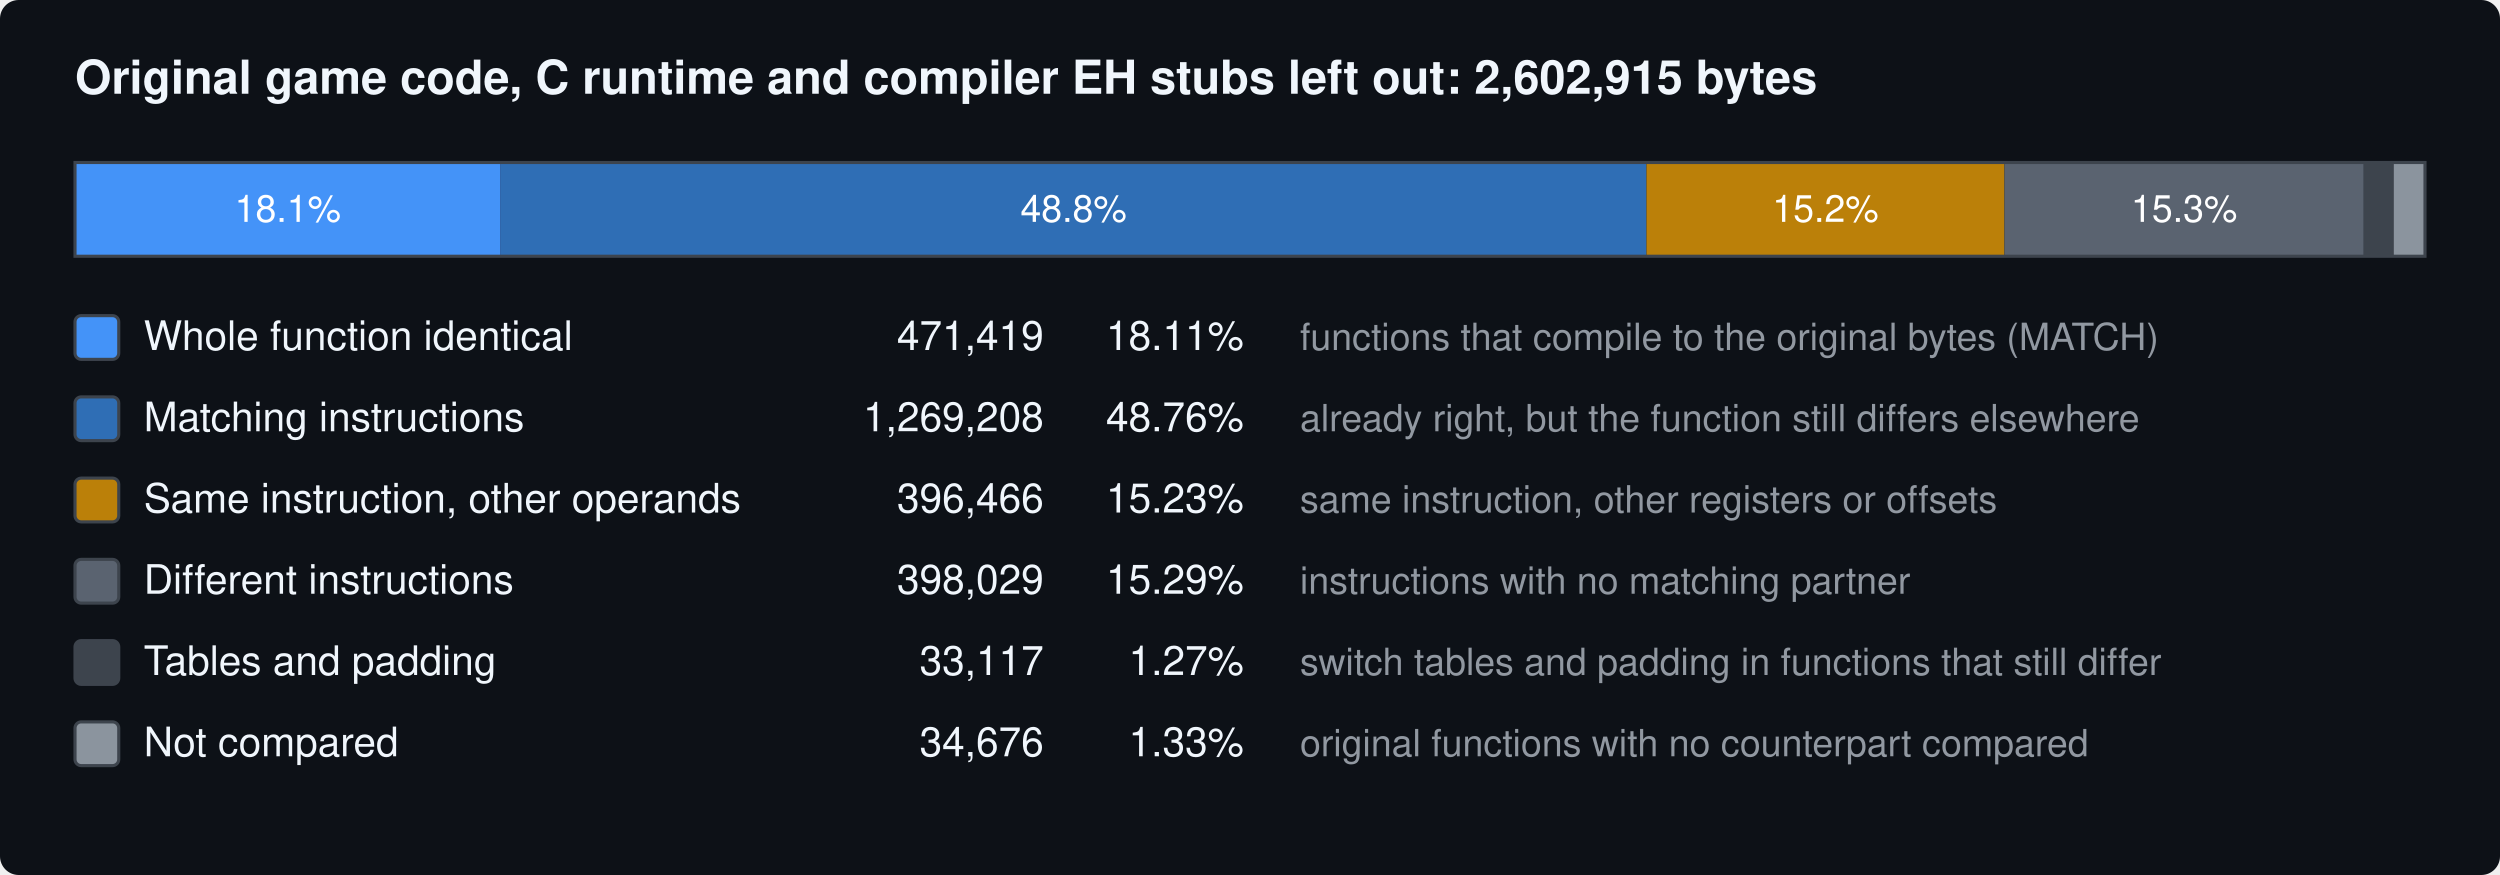
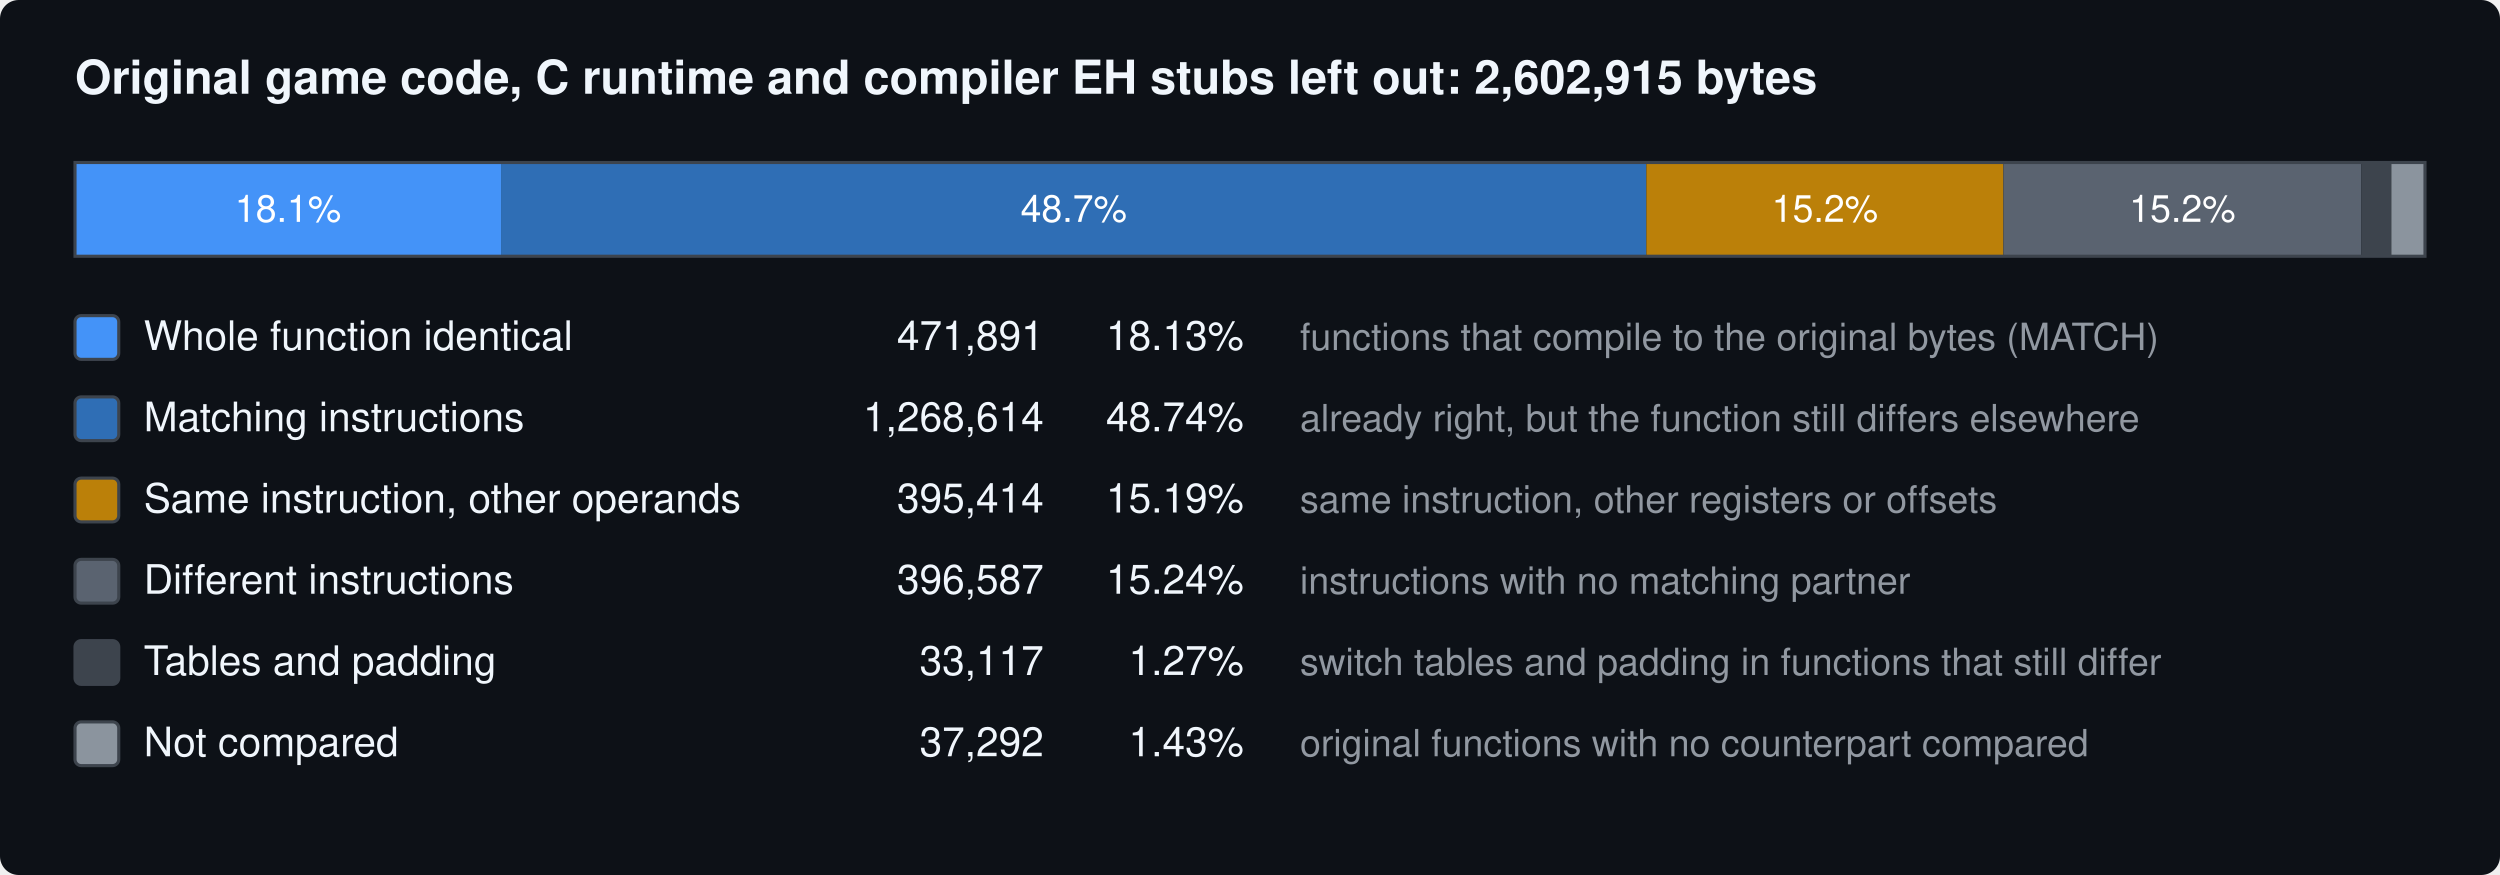
<svg xmlns="http://www.w3.org/2000/svg" width="800" height="280" viewBox="0 0 800 280" font-family="system-ui, -apple-system, Segoe UI, Helvetica, Arial, sans-serif">
  <rect width="800" height="280" rx="6" fill="#0d1117" />
  <text x="24" y="30" font-size="15" font-weight="600" fill="#f0f6fc">Original game code, C runtime and compiler EH stubs left out: 2,602,915 bytes</text>
-   <rect x="24.00" y="52" width="136.20" height="30" fill="#4493f8" />
-   <text x="92.10" y="71" font-size="12" text-anchor="middle" fill="#ffffff">18.1%</text>
-   <rect x="160.20" y="52" width="366.68" height="30" fill="#2f6eb5" />
-   <text x="343.54" y="71" font-size="12" text-anchor="middle" fill="#ffffff">48.8%</text>
-   <rect x="526.88" y="52" width="114.54" height="30" fill="#bb8009" />
-   <text x="584.15" y="71" font-size="12" text-anchor="middle" fill="#ffffff">15.2%</text>
-   <rect x="641.42" y="52" width="114.99" height="30" fill="#5a6370" />
-   <text x="698.92" y="71" font-size="12" text-anchor="middle" fill="#ffffff">15.3%</text>
-   <rect x="756.41" y="52" width="9.57" height="30" fill="#3d444d" />
-   <rect x="765.98" y="52" width="10.02" height="30" fill="#8b949e" />
+   <rect x="24.00" y="52" width="136.33" height="30" fill="#4493f8" />
+   <text x="92.17" y="71" font-size="12" text-anchor="middle" fill="#ffffff">18.1%</text>
+   <rect x="160.33" y="52" width="366.51" height="30" fill="#2f6eb5" />
+   <text x="343.59" y="71" font-size="12" text-anchor="middle" fill="#ffffff">48.7%</text>
+   <rect x="526.84" y="52" width="114.24" height="30" fill="#bb8009" />
+   <text x="583.96" y="71" font-size="12" text-anchor="middle" fill="#ffffff">15.2%</text>
+   <rect x="641.08" y="52" width="114.58" height="30" fill="#5a6370" />
+   <text x="698.37" y="71" font-size="12" text-anchor="middle" fill="#ffffff">15.2%</text>
+   <rect x="755.66" y="52" width="9.57" height="30" fill="#3d444d" />
+   <rect x="765.23" y="52" width="10.77" height="30" fill="#8b949e" />
  <rect x="24" y="52" width="752" height="30" fill="none" stroke="#3d444d" />
  <rect x="24" y="101" width="14" height="14" rx="2" fill="#4493f8" stroke="#3d444d" />
  <text x="46" y="112" font-size="13" fill="#f0f6fc">Whole function identical</text>
-   <text x="334" y="112" font-size="13" text-anchor="end" fill="#f0f6fc">471,419</text>
-   <text x="398" y="112" font-size="13" text-anchor="end" fill="#f0f6fc">18.11%</text>
+   <text x="334" y="112" font-size="13" text-anchor="end" fill="#f0f6fc">471,891</text>
+   <text x="398" y="112" font-size="13" text-anchor="end" fill="#f0f6fc">18.13%</text>
  <text x="416" y="112" font-size="12" fill="#9198a1">functions that compile to the original bytes (MATCH)</text>
  <rect x="24" y="127" width="14" height="14" rx="2" fill="#2f6eb5" stroke="#3d444d" />
  <text x="46" y="138" font-size="13" fill="#f0f6fc">Matching instructions</text>
-   <text x="334" y="138" font-size="13" text-anchor="end" fill="#f0f6fc">1,269,208</text>
-   <text x="398" y="138" font-size="13" text-anchor="end" fill="#f0f6fc">48.76%</text>
+   <text x="334" y="138" font-size="13" text-anchor="end" fill="#f0f6fc">1,268,614</text>
+   <text x="398" y="138" font-size="13" text-anchor="end" fill="#f0f6fc">48.74%</text>
  <text x="416" y="138" font-size="12" fill="#9198a1">already right, but the function still differs elsewhere</text>
  <rect x="24" y="153" width="14" height="14" rx="2" fill="#bb8009" stroke="#3d444d" />
  <text x="46" y="164" font-size="13" fill="#f0f6fc">Same instruction, other operands</text>
-   <text x="334" y="164" font-size="13" text-anchor="end" fill="#f0f6fc">396,466</text>
-   <text x="398" y="164" font-size="13" text-anchor="end" fill="#f0f6fc">15.23%</text>
+   <text x="334" y="164" font-size="13" text-anchor="end" fill="#f0f6fc">395,414</text>
+   <text x="398" y="164" font-size="13" text-anchor="end" fill="#f0f6fc">15.19%</text>
  <text x="416" y="164" font-size="12" fill="#9198a1">same instruction, other registers or offsets</text>
  <rect x="24" y="179" width="14" height="14" rx="2" fill="#5a6370" stroke="#3d444d" />
  <text x="46" y="190" font-size="13" fill="#f0f6fc">Different instructions</text>
-   <text x="334" y="190" font-size="13" text-anchor="end" fill="#f0f6fc">398,029</text>
-   <text x="398" y="190" font-size="13" text-anchor="end" fill="#f0f6fc">15.29%</text>
+   <text x="334" y="190" font-size="13" text-anchor="end" fill="#f0f6fc">396,587</text>
+   <text x="398" y="190" font-size="13" text-anchor="end" fill="#f0f6fc">15.24%</text>
  <text x="416" y="190" font-size="12" fill="#9198a1">instructions with no matching partner</text>
  <rect x="24" y="205" width="14" height="14" rx="2" fill="#3d444d" stroke="#3d444d" />
  <text x="46" y="216" font-size="13" fill="#f0f6fc">Tables and padding</text>
  <text x="334" y="216" font-size="13" text-anchor="end" fill="#f0f6fc">33,117</text>
  <text x="398" y="216" font-size="13" text-anchor="end" fill="#f0f6fc">1.27%</text>
  <text x="416" y="216" font-size="12" fill="#9198a1">switch tables and padding in functions that still differ</text>
  <rect x="24" y="231" width="14" height="14" rx="2" fill="#8b949e" stroke="#3d444d" />
  <text x="46" y="242" font-size="13" fill="#f0f6fc">Not compared</text>
-   <text x="334" y="242" font-size="13" text-anchor="end" fill="#f0f6fc">34,676</text>
-   <text x="398" y="242" font-size="13" text-anchor="end" fill="#f0f6fc">1.33%</text>
+   <text x="334" y="242" font-size="13" text-anchor="end" fill="#f0f6fc">37,292</text>
+   <text x="398" y="242" font-size="13" text-anchor="end" fill="#f0f6fc">1.43%</text>
  <text x="416" y="242" font-size="12" fill="#9198a1">original functions with no counterpart compared</text>
</svg>
